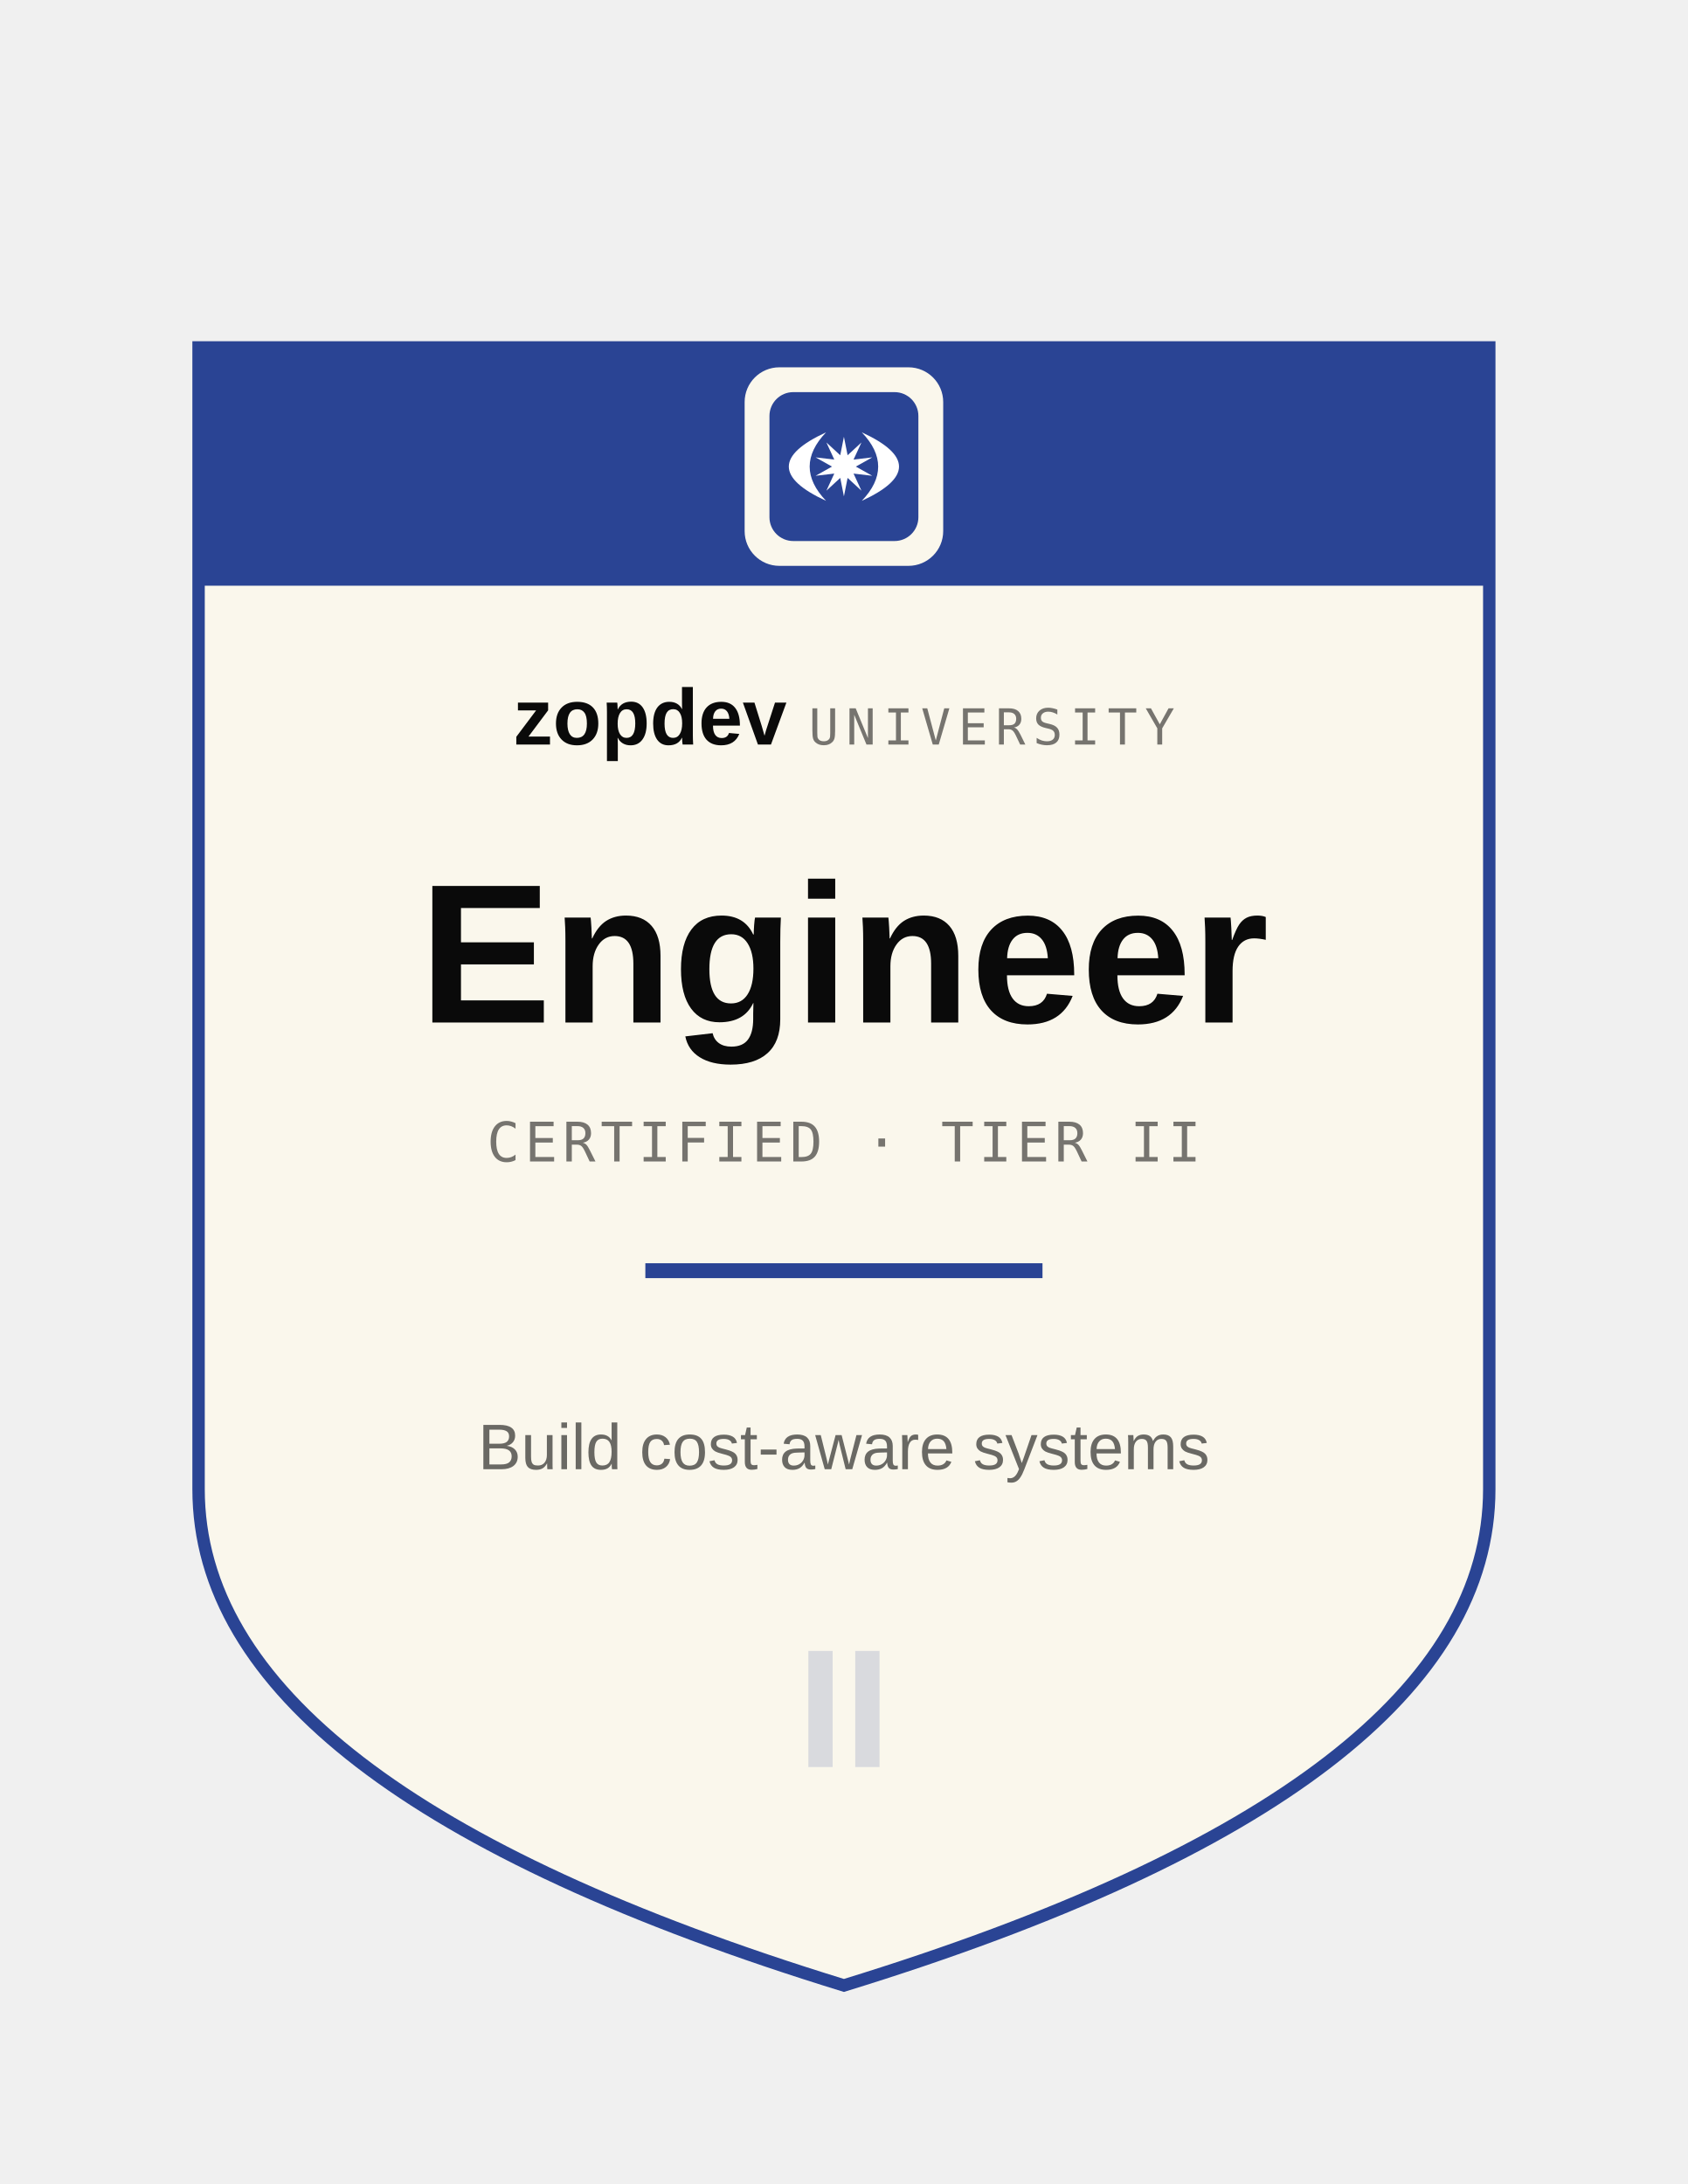
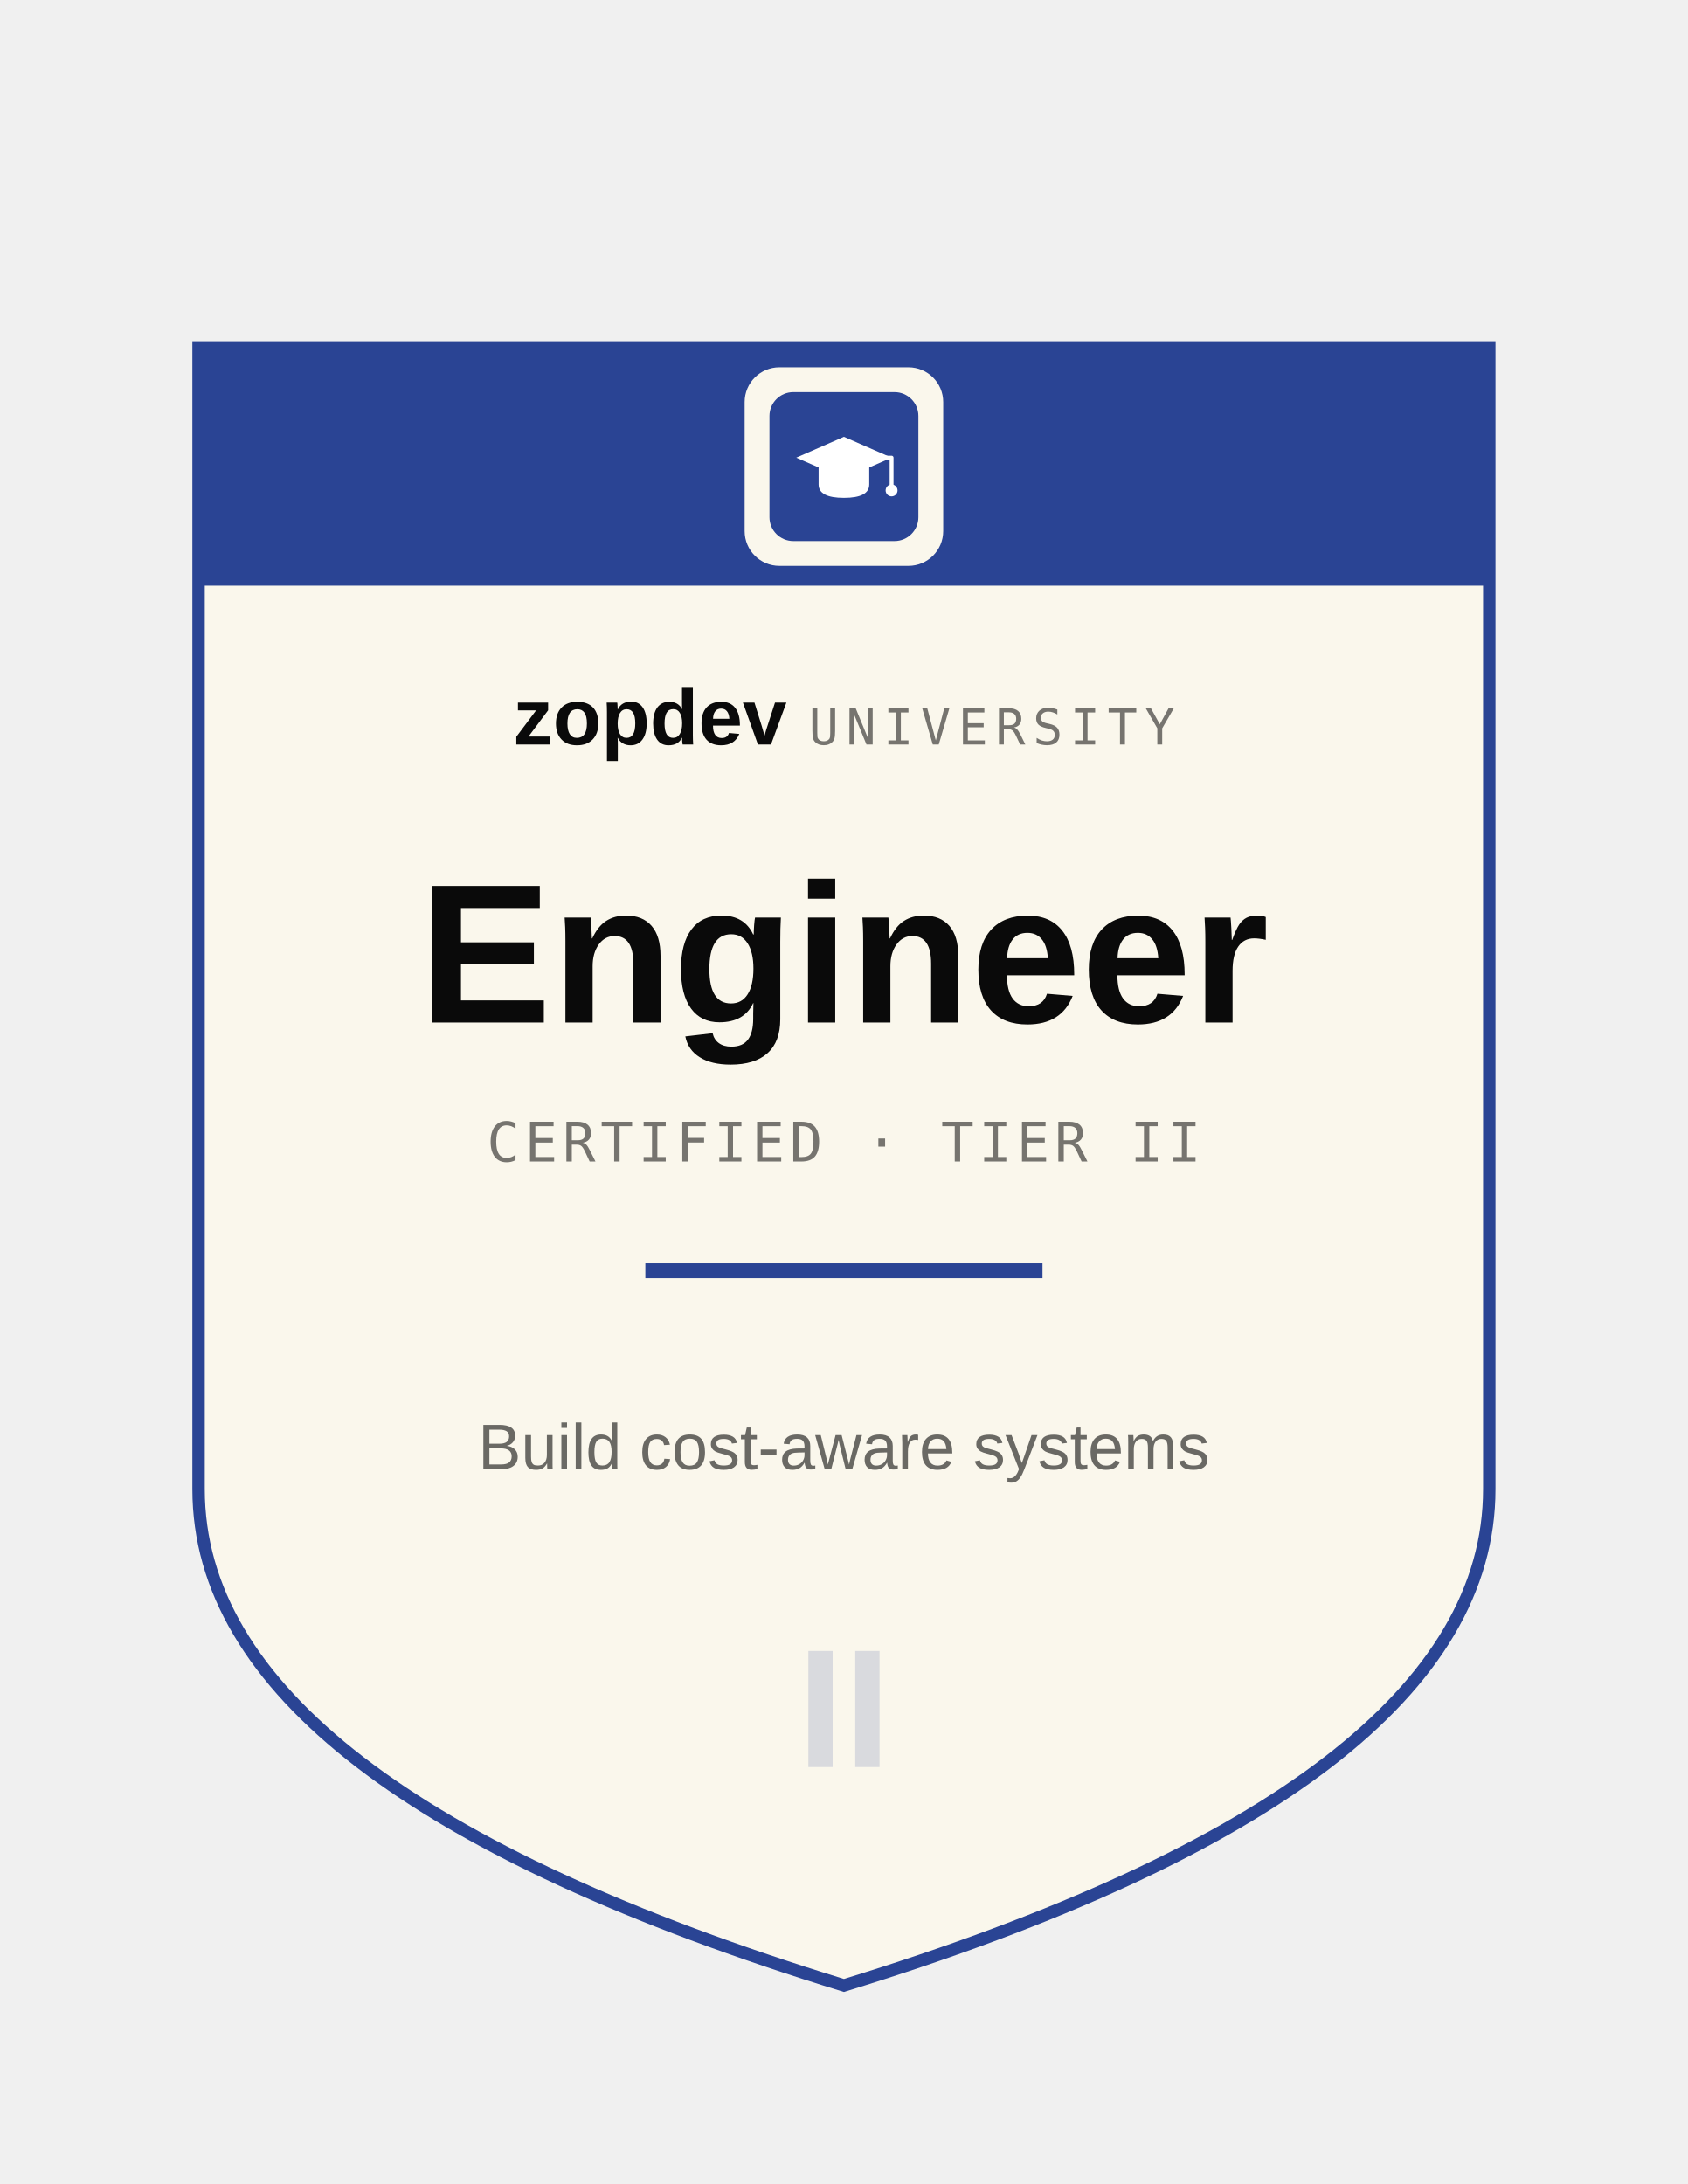
<svg xmlns="http://www.w3.org/2000/svg" width="340" height="440" class="cert-badge-svg" viewBox="0 0 340 440" role="img" aria-label="ZopDev Certified: Engineer badge">
  <path d="M40,70 L300,70 L300,300 Q300,360 170,400 Q40,360 40,300 Z" fill="#FAF7EC" stroke="#2A4494" stroke-width="2.5" />
  <path d="M40,70 L300,70 L300,118 L40,118 Z" fill="#2A4494" />
  <rect x="150" y="74" width="40" height="40" rx="7" fill="#FAF7EC" />
  <g transform="translate(155,79) scale(0.3)">
    <rect width="100" height="100" rx="16" fill="#2A4494" />
-     <path d="M 38 27 Q -12 50 38 73 Q 16 50 38 27 Z" fill="#FFFFFF" />
-     <path d="M 62 27 Q 112 50 62 73 Q 84 50 62 27 Z" fill="#FFFFFF" />
-     <polygon points="50,30 52.47,42.39 61.76,33.82 56.47,45.3 69.02,43.82 58,50 69.02,56.18 56.47,54.7 61.76,66.18 52.47,57.61 50,70 47.53,57.61 38.24,66.18 43.53,54.7 30.98,56.18 42,50 30.98,43.82 43.53,45.3 38.24,33.82 47.53,42.39" fill="#FFFFFF" />
+     <path d="M50 30 L82 44 L50 58 L18 44 Z" fill="#FFFFFF" />
+     <path d="M33 50 L33 62 Q33 71 50 71 Q67 71 67 62 L67 50 L50 57 Z" fill="#FFFFFF" />
+     <path d="M50 44 L82 44 L82 63" fill="none" stroke="#FFFFFF" stroke-width="2.6" stroke-linecap="round" stroke-linejoin="round" />
+     <circle cx="82" cy="66" r="4" fill="#FFFFFF" />
  </g>
  <text x="170" y="150" text-anchor="middle" font-family="'Space Grotesk','Helvetica Neue',Arial,sans-serif" font-size="16" font-weight="700" fill="#0A0A0A">zopdev <tspan font-family="'JetBrains Mono','SF Mono',Menlo,monospace" font-size="10" font-weight="400" letter-spacing="1.5" fill="#0A0A0A" fill-opacity="0.55">UNIVERSITY</tspan>
  </text>
  <text x="170" y="206" text-anchor="middle" font-family="'Space Grotesk','Helvetica Neue',Arial,sans-serif" font-size="40" font-weight="700" fill="#0A0A0A">Engineer</text>
  <text x="170" y="234" text-anchor="middle" font-family="'JetBrains Mono','SF Mono',Menlo,monospace" font-size="11" letter-spacing="1" fill="#0A0A0A" fill-opacity="0.55">CERTIFIED · TIER II</text>
  <line x1="130" y1="256" x2="210" y2="256" stroke="#2A4494" stroke-width="3" />
  <text x="170" y="296" text-anchor="middle" font-family="'Space Grotesk','Helvetica Neue',Arial,sans-serif" font-size="13" fill="#0A0A0A" fill-opacity="0.6">Build cost-aware systems</text>
  <text x="170" y="356" text-anchor="middle" font-family="'Space Grotesk','Helvetica Neue',Arial,sans-serif" font-size="34" font-weight="700" fill="#2A4494" fill-opacity="0.16">II</text>
</svg>
